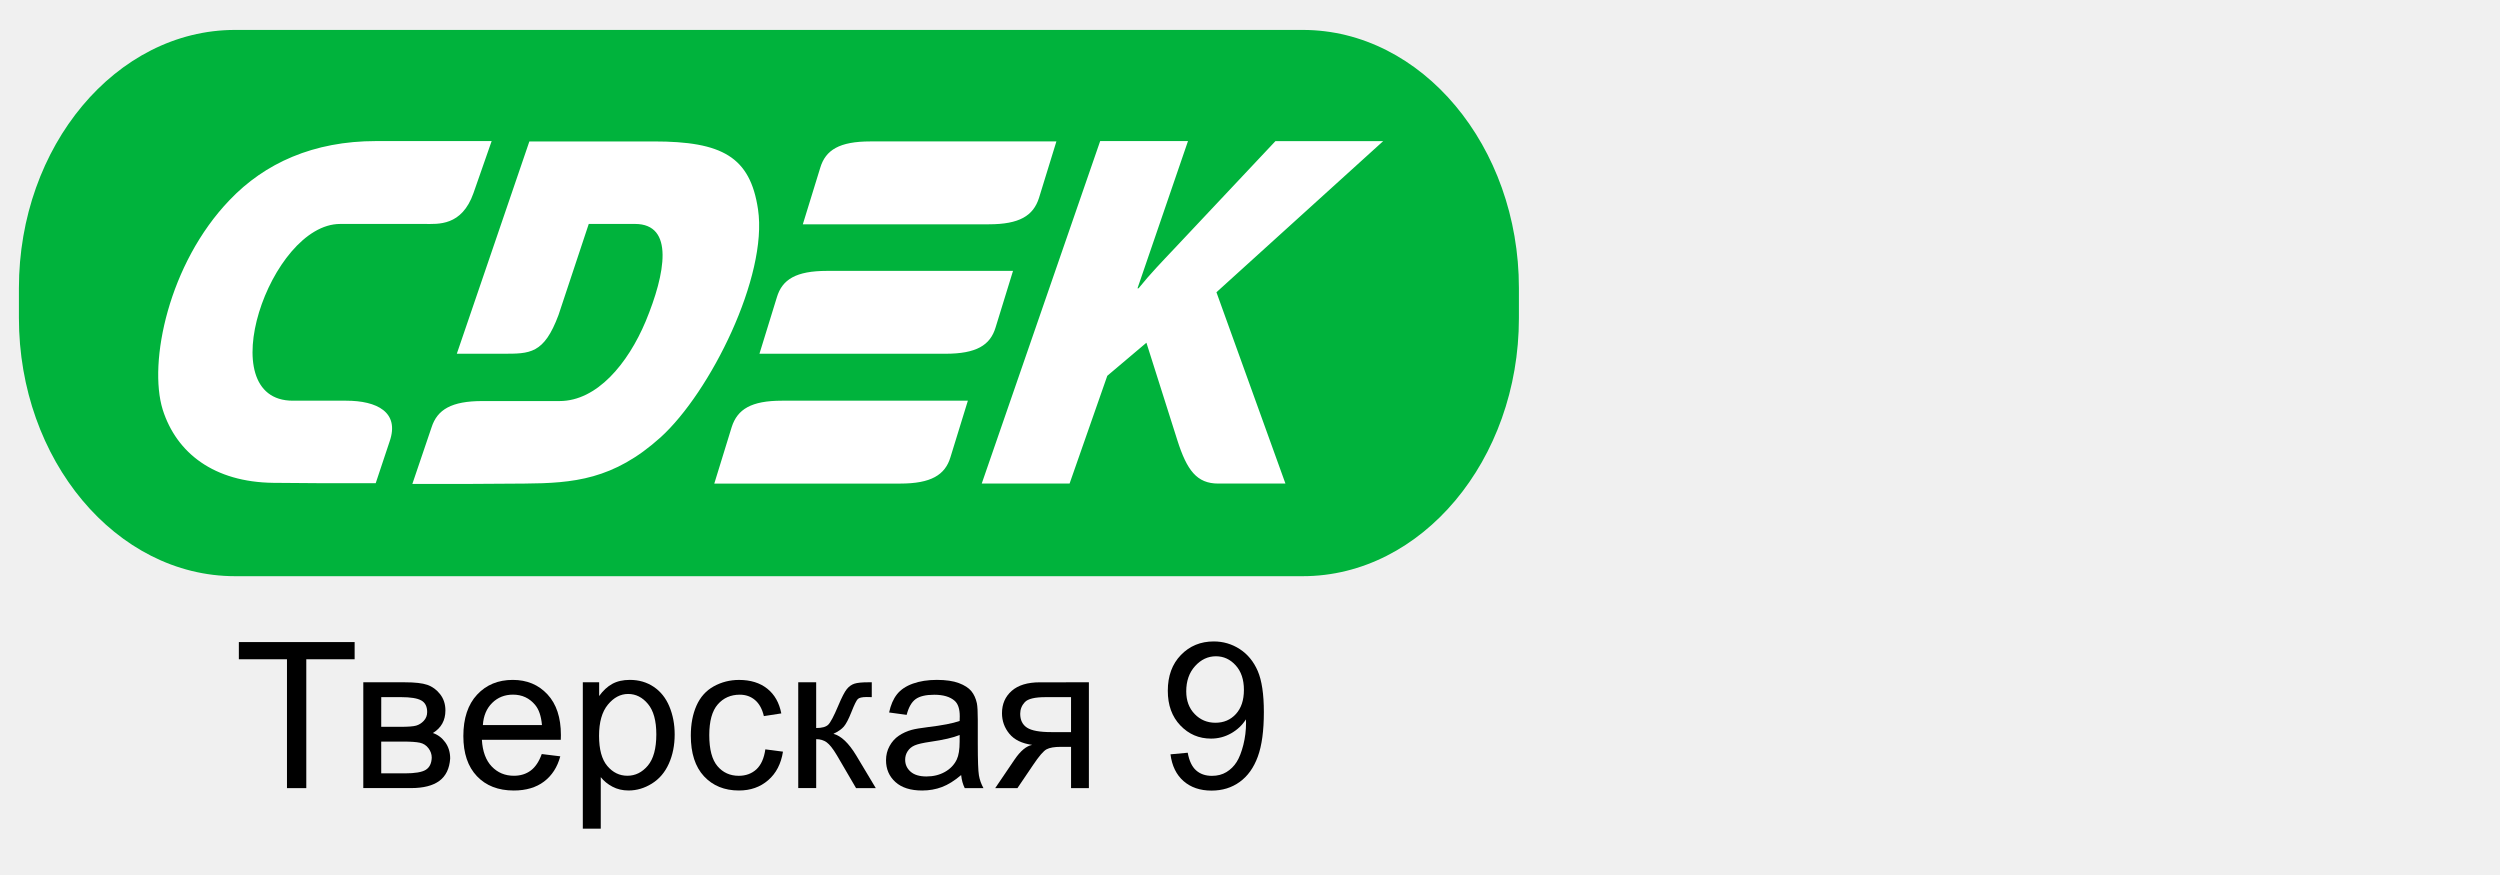
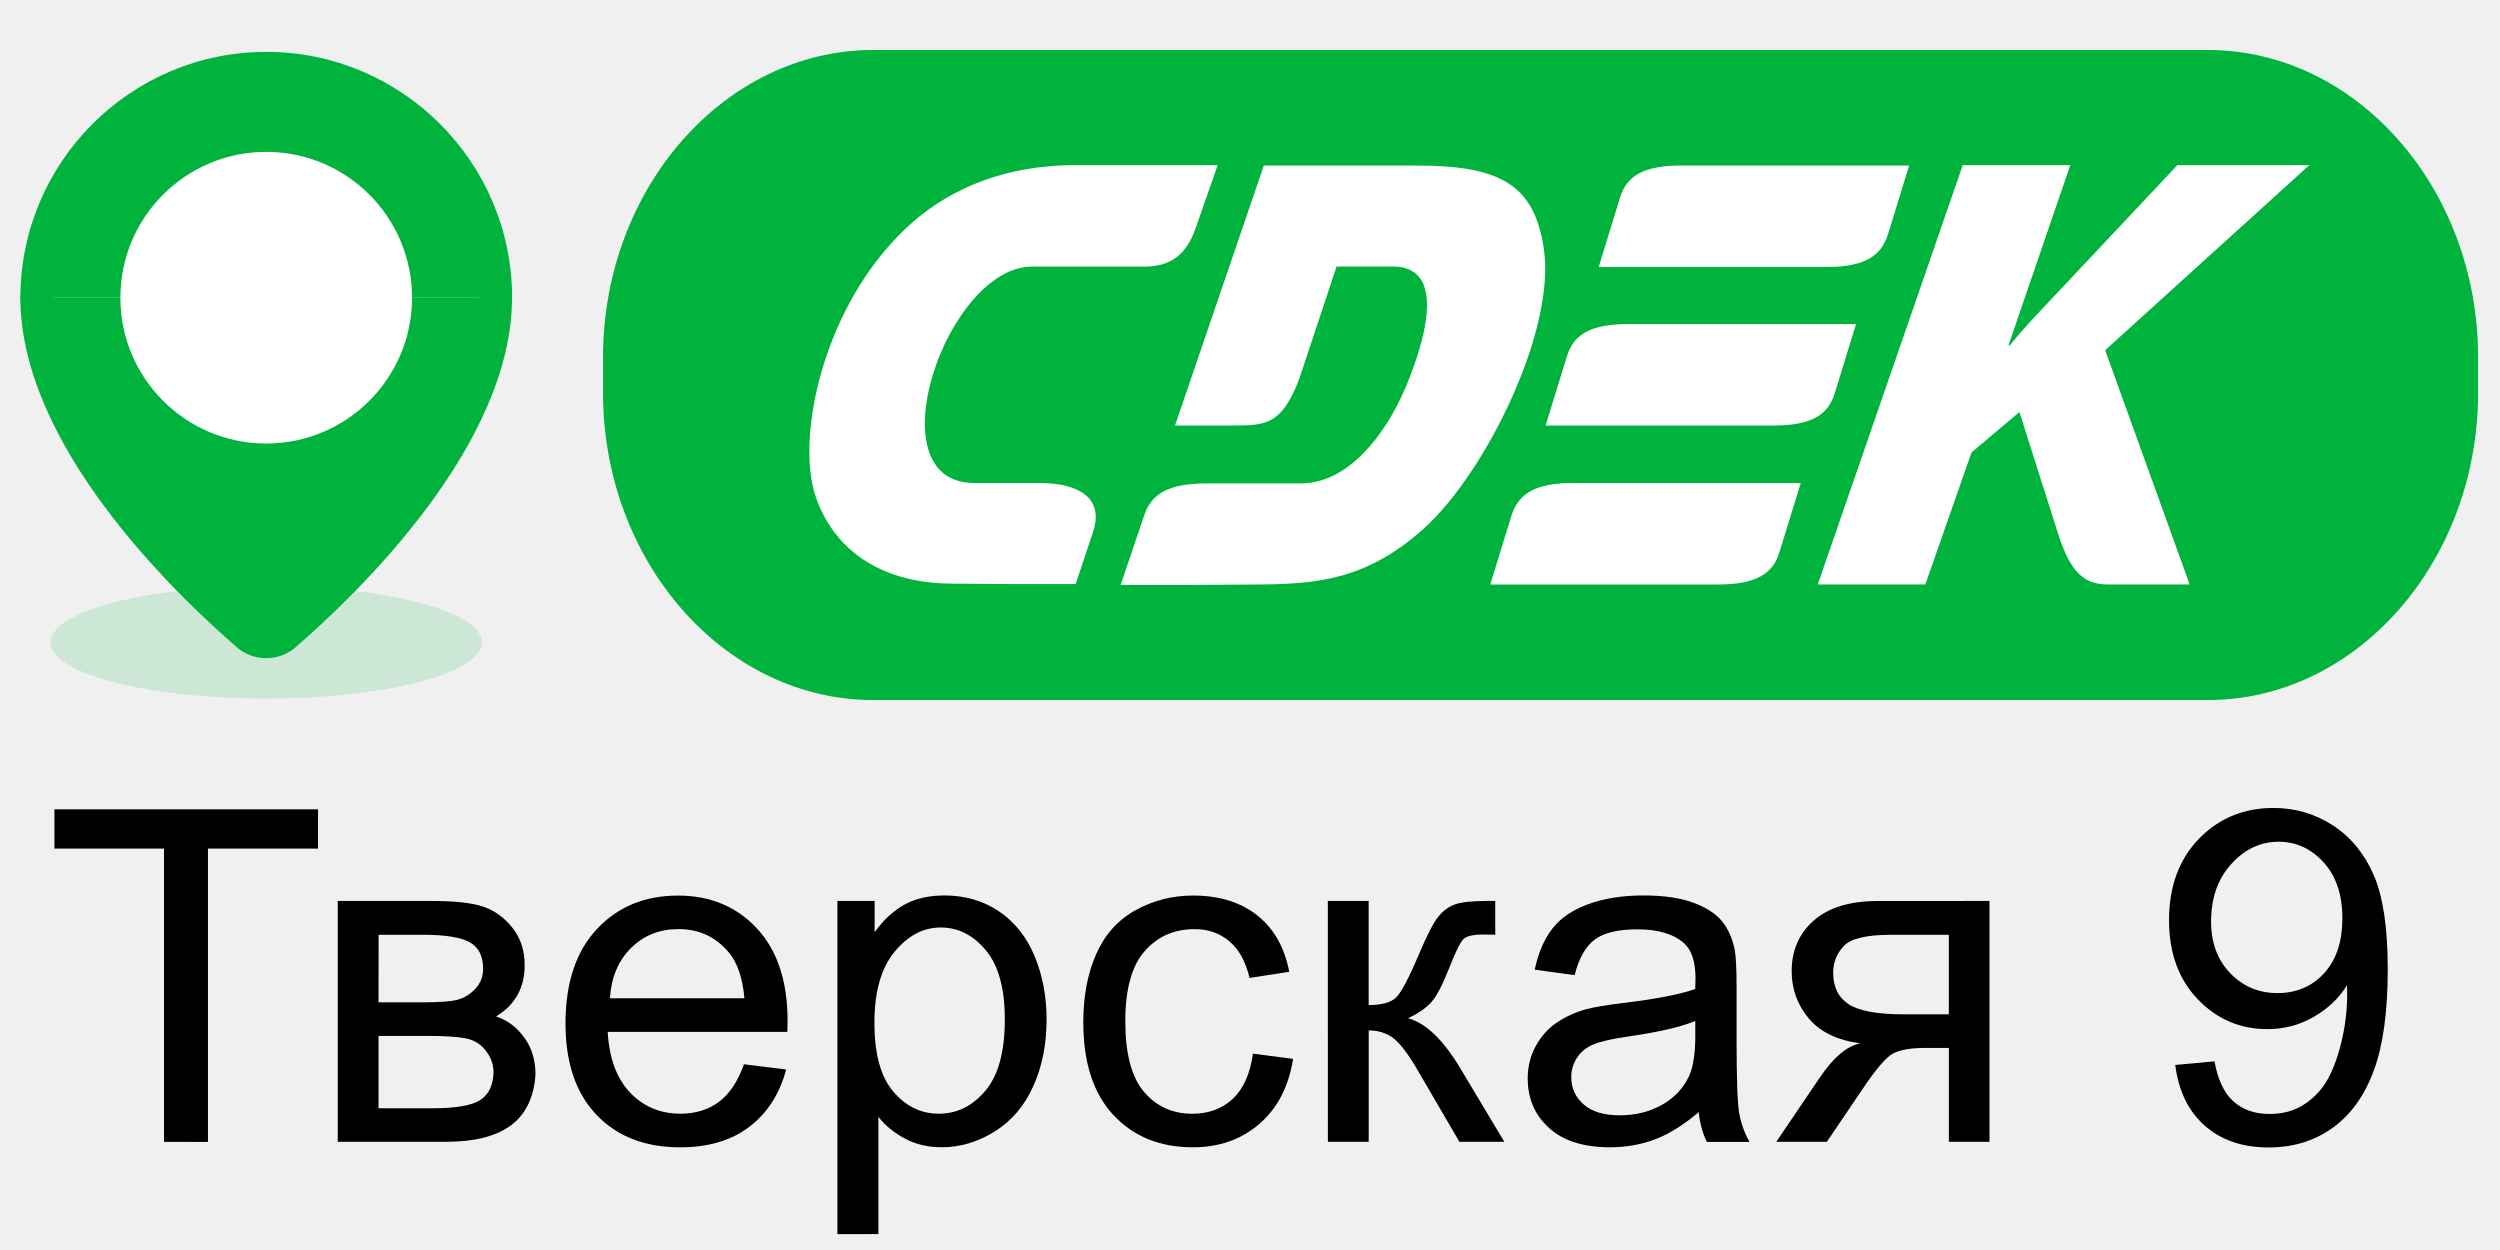
- <svg xmlns="http://www.w3.org/2000/svg" version="1.1" id="Слой_1" x="0px" y="0px" width="200px" height="70px" viewBox="0 0 200 70" enable-background="new 0 0 200 70" xml:space="preserve">
-   <g id="Слой_7">
-     <g id="Слой_5">
-       <path fill="#00B33C" d="M104.223,46.095h-85.42c-9.509,0-17.29-9.293-17.29-20.653v-2.395c0-11.359,7.781-20.653,17.29-20.653    h85.42c9.509,0,17.29,9.294,17.29,20.653v2.395C121.513,36.802,113.732,46.095,104.223,46.095z" />
+ <svg xmlns="http://www.w3.org/2000/svg" version="1.1" id="Слой_1" x="0px" y="0px" width="60px" height="30px" viewBox="0 0 60 30" enable-background="new 0 0 60 30" xml:space="preserve">
+   <g>
+     <ellipse opacity="0.15" fill="#00B33C" enable-background="new    " cx="6.389" cy="15.416" rx="5.176" ry="1.35" />
+   </g>
+   <g id="point">
+     <g>
+       <path fill="#00B33C" d="M0.883,7.145c0-3.041,2.465-5.506,5.507-5.506s5.507,2.465,5.507,5.506" />
+       <path fill="#00B33C" d="M11.896,7.538c-0.217,0-0.393-0.176-0.393-0.393c0-2.819-2.294-5.113-5.113-5.113S1.276,4.325,1.276,7.145    c0,0.217-0.176,0.393-0.393,0.393S0.49,7.362,0.49,7.145c0-3.253,2.646-5.9,5.9-5.9s5.9,2.646,5.9,5.9    C12.289,7.362,12.113,7.538,11.896,7.538z" />
+     </g>
+     <g>
+       <path fill="#00B33C" d="M11.896,7.145c0,3.437-3.813,7.016-5.093,8.121c-0.245,0.184-0.582,0.184-0.827,0    c-1.281-1.106-5.093-4.685-5.093-8.121" />
+       <path fill="#00B33C" d="M6.389,15.796c-0.229,0-0.459-0.072-0.65-0.216c-0.007-0.005-0.014-0.011-0.021-0.016    c-1.572-1.358-5.229-4.896-5.229-8.419c0-0.217,0.176-0.393,0.393-0.393s0.393,0.176,0.393,0.393c0,3.277,3.768,6.795,4.944,7.813    c0.101,0.07,0.237,0.07,0.338,0c1.177-1.018,4.945-4.536,4.945-7.813c0-0.217,0.176-0.393,0.393-0.393    c0.217,0,0.393,0.176,0.393,0.393c0,3.524-3.657,7.061-5.229,8.419c-0.007,0.005-0.014,0.011-0.021,0.016    C6.848,15.724,6.619,15.796,6.389,15.796z" />
    </g>
  </g>
-   <g id="Слой_4">
+   <g id="Слой_7">
+     <path fill="#00B33C" d="M52.99,16.801H20.957c-3.566,0-6.484-3.318-6.484-7.373V8.573c0-4.055,2.918-7.373,6.484-7.373H52.99   c3.566,0,6.484,3.318,6.484,7.373v0.855C59.473,13.483,56.556,16.801,52.99,16.801z" />
+   </g>
+   <path id="CDEK" fill-rule="evenodd" clip-rule="evenodd" fill="#FFFFFF" d="M24.95,11.592h-1.568c-2.446,0-0.669-5.194,1.39-5.194  h2.477c0.397,0,1.098,0.073,1.442-0.909l0.533-1.526h-3.397c-1.839,0-3.271,0.648-4.306,1.735c-1.787,1.86-2.394,4.766-1.965,6.156  c0.408,1.286,1.515,2.132,3.25,2.153l1.348,0.01h1.662l0.408-1.223C26.528,11.926,25.848,11.592,24.95,11.592z M44.033,9.439  l0.512-1.662H39.08c-0.909,0-1.317,0.251-1.474,0.774l-0.512,1.662h5.466C43.469,10.212,43.876,9.962,44.033,9.439z M36.278,12.366  l-0.512,1.662h5.466c0.899,0,1.317-0.251,1.474-0.774l0.512-1.662h-5.466C36.853,11.592,36.446,11.843,36.278,12.366z M45.308,5.634  l0.512-1.662h-5.466c-0.909,0-1.317,0.251-1.474,0.774l-0.512,1.662h5.466C44.733,6.408,45.141,6.157,45.308,5.634z M37.052,5.969  c-0.23-1.547-1.056-1.996-3.062-1.996h-3.658L28.2,10.212h1.348c0.805,0,1.212,0.01,1.641-1.139l0.888-2.676h1.359  c1.16,0,0.899,1.453,0.314,2.864c-0.522,1.244-1.432,2.341-2.529,2.341h-2.268c-0.909,0-1.327,0.251-1.494,0.774l-0.564,1.662h1.662  l1.63-0.01c1.442-0.01,2.623-0.115,4.003-1.359C35.651,11.341,37.344,7.934,37.052,5.969z M55.424,3.963h-3.167L49.279,7.13  c-0.345,0.366-0.7,0.732-1.045,1.16h-0.031l1.484-4.327h-2.581l-3.48,10.064h2.582l1.108-3.167l1.15-0.972l0.909,2.864  c0.282,0.888,0.575,1.275,1.202,1.275h1.975l-2.028-5.622L55.424,3.963z" />
+   <g id="tverskaya">
    <g>
-       <path d="M22.958,63.049V52.743h-3.85v-1.38h9.263v1.38h-3.868V63.05L22.958,63.049L22.958,63.049z" />
-       <path d="M29.064,54.583h3.307c0.813,0,1.418,0.067,1.814,0.204c0.395,0.136,0.737,0.384,1.021,0.744    c0.284,0.362,0.427,0.796,0.427,1.3c0,0.404-0.084,0.756-0.252,1.056c-0.167,0.301-0.419,0.552-0.753,0.754    c0.398,0.133,0.73,0.381,0.992,0.744c0.264,0.364,0.394,0.797,0.394,1.296c-0.054,0.801-0.34,1.397-0.86,1.785    c-0.521,0.387-1.278,0.581-2.273,0.581h-3.818C29.064,63.048,29.064,54.583,29.064,54.583z M30.498,58.146h1.531    c0.611,0,1.031-0.031,1.26-0.096c0.227-0.063,0.433-0.192,0.614-0.386s0.27-0.426,0.27-0.698c0-0.446-0.157-0.757-0.473-0.932    c-0.317-0.176-0.857-0.263-1.622-0.263H30.5L30.498,58.146L30.498,58.146z M30.498,61.869h1.889c0.813,0,1.372-0.095,1.674-0.283    c0.303-0.188,0.462-0.513,0.478-0.976c0-0.27-0.088-0.522-0.263-0.753c-0.176-0.231-0.404-0.379-0.685-0.439    c-0.282-0.061-0.734-0.092-1.355-0.092h-1.739C30.498,59.326,30.498,61.869,30.498,61.869z" />
-       <path d="M43.34,60.323l1.483,0.183c-0.233,0.866-0.667,1.539-1.3,2.018c-0.632,0.478-1.44,0.717-2.422,0.717    c-1.239,0-2.221-0.382-2.945-1.144c-0.726-0.762-1.088-1.831-1.088-3.209c0-1.424,0.367-2.529,1.1-3.316    c0.733-0.787,1.684-1.18,2.854-1.18c1.132,0,2.057,0.385,2.774,1.156c0.717,0.77,1.076,1.855,1.076,3.253    c0,0.085-0.003,0.212-0.009,0.383h-6.312c0.053,0.929,0.316,1.641,0.789,2.137c0.473,0.494,1.063,0.74,1.77,0.74    c0.526,0,0.975-0.139,1.347-0.415C42.827,61.37,43.123,60.929,43.34,60.323z M38.63,58.003h4.727    c-0.063-0.713-0.244-1.247-0.542-1.603c-0.457-0.553-1.049-0.829-1.778-0.829c-0.66,0-1.213,0.22-1.662,0.661    C38.926,56.675,38.678,57.264,38.63,58.003z" />
-       <path d="M46.625,66.294V54.583h1.307v1.1c0.307-0.43,0.656-0.753,1.044-0.969c0.388-0.215,0.858-0.323,1.412-0.323    c0.722,0,1.36,0.185,1.913,0.558c0.553,0.373,0.97,0.897,1.251,1.575c0.281,0.677,0.422,1.42,0.422,2.227    c0,0.866-0.154,1.647-0.466,2.34c-0.31,0.694-0.762,1.224-1.355,1.594c-0.593,0.37-1.215,0.554-1.868,0.554    c-0.478,0-0.908-0.101-1.288-0.303c-0.381-0.202-0.692-0.457-0.936-0.765v4.121C48.06,66.294,46.625,66.294,46.625,66.294z     M47.924,58.864c0,1.089,0.22,1.895,0.661,2.415c0.442,0.52,0.975,0.781,1.603,0.781c0.637,0,1.183-0.269,1.638-0.809    c0.454-0.54,0.68-1.375,0.68-2.507c0-1.079-0.221-1.887-0.665-2.423c-0.443-0.536-0.974-0.804-1.59-0.804    c-0.612,0-1.152,0.285-1.622,0.856C48.159,56.943,47.924,57.774,47.924,58.864z" />
-       <path d="M61.227,59.949l1.411,0.183c-0.153,0.973-0.549,1.735-1.183,2.283c-0.635,0.551-1.414,0.825-2.339,0.825    c-1.159,0-2.091-0.38-2.795-1.136c-0.704-0.758-1.056-1.843-1.056-3.257c0-0.914,0.151-1.713,0.454-2.398    c0.304-0.685,0.764-1.2,1.383-1.542c0.62-0.342,1.293-0.513,2.021-0.513c0.919,0,1.671,0.232,2.257,0.698    c0.584,0.465,0.959,1.126,1.124,1.981l-1.395,0.215c-0.133-0.568-0.368-0.996-0.705-1.283c-0.337-0.287-0.744-0.43-1.222-0.43    c-0.723,0-1.31,0.26-1.762,0.778c-0.452,0.517-0.678,1.337-0.678,2.459c0,1.138,0.219,1.964,0.655,2.479    c0.435,0.514,1.004,0.773,1.704,0.773c0.563,0,1.035-0.173,1.412-0.517C60.887,61.196,61.126,60.664,61.227,59.949z" />
-       <path d="M63.859,54.583h1.435v3.659c0.457,0,0.778-0.088,0.961-0.263c0.184-0.176,0.453-0.685,0.809-1.531    c0.281-0.67,0.51-1.11,0.685-1.324c0.176-0.214,0.378-0.356,0.606-0.43s0.595-0.111,1.1-0.111h0.287v1.188l-0.398-0.009    c-0.378,0-0.62,0.056-0.725,0.168c-0.112,0.116-0.282,0.464-0.51,1.044c-0.219,0.553-0.418,0.935-0.598,1.148    c-0.181,0.212-0.46,0.406-0.837,0.582c0.617,0.164,1.221,0.739,1.818,1.722l1.57,2.622h-1.578l-1.531-2.622    c-0.313-0.527-0.587-0.873-0.82-1.041c-0.234-0.167-0.512-0.252-0.838-0.252v3.914H63.86L63.859,54.583L63.859,54.583    L63.859,54.583z" />
-       <path d="M76.892,62.005c-0.532,0.452-1.043,0.771-1.535,0.957c-0.492,0.186-1.02,0.279-1.582,0.279    c-0.929,0-1.644-0.226-2.144-0.681c-0.501-0.454-0.749-1.034-0.749-1.741c0-0.415,0.095-0.794,0.283-1.136s0.435-0.619,0.74-0.825    c0.306-0.207,0.65-0.364,1.033-0.47c0.281-0.075,0.707-0.146,1.275-0.216c1.158-0.139,2.012-0.303,2.559-0.495    c0.006-0.197,0.009-0.322,0.009-0.375c0-0.585-0.137-0.997-0.406-1.236c-0.368-0.325-0.912-0.486-1.634-0.486    c-0.676,0-1.173,0.118-1.495,0.354c-0.322,0.236-0.559,0.655-0.714,1.255l-1.403-0.191c0.128-0.6,0.338-1.085,0.63-1.454    c0.292-0.37,0.715-0.654,1.268-0.853c0.553-0.2,1.193-0.3,1.92-0.3c0.723,0,1.31,0.086,1.761,0.256    c0.452,0.17,0.784,0.384,0.997,0.641c0.213,0.259,0.361,0.583,0.446,0.976c0.048,0.245,0.072,0.686,0.072,1.325v1.913    c0,1.333,0.03,2.177,0.091,2.53c0.062,0.353,0.182,0.692,0.363,1.017h-1.499C77.03,62.751,76.934,62.404,76.892,62.005z     M76.772,58.801c-0.52,0.212-1.301,0.392-2.342,0.542c-0.591,0.085-1.007,0.181-1.252,0.287c-0.245,0.105-0.433,0.262-0.565,0.466    c-0.134,0.205-0.2,0.431-0.2,0.681c0,0.383,0.144,0.701,0.434,0.957s0.714,0.383,1.271,0.383c0.553,0,1.045-0.121,1.474-0.363    c0.431-0.242,0.747-0.573,0.949-0.993c0.153-0.324,0.23-0.801,0.23-1.435L76.772,58.801L76.772,58.801z" />
-       <path d="M87.111,54.583v8.465h-1.427v-3.3h-0.829c-0.504,0-0.88,0.064-1.128,0.195c-0.247,0.131-0.607,0.549-1.08,1.256    l-1.252,1.85h-1.778l1.545-2.279c0.473-0.696,0.943-1.09,1.412-1.18c-0.819-0.111-1.425-0.406-1.821-0.884    c-0.395-0.478-0.594-1.029-0.594-1.651c0-0.734,0.26-1.33,0.777-1.785c0.518-0.457,1.269-0.685,2.253-0.685L87.111,54.583    L87.111,54.583z M85.683,55.772h-2.04c-0.856,0-1.407,0.133-1.655,0.397c-0.247,0.266-0.371,0.577-0.371,0.933    c0,0.504,0.182,0.876,0.546,1.112s1.008,0.354,1.933,0.354h1.586L85.683,55.772C85.682,55.772,85.683,55.772,85.683,55.772z" />
-       <path d="M93.639,60.346l1.379-0.128c0.117,0.649,0.34,1.119,0.67,1.412s0.752,0.438,1.268,0.438c0.441,0,0.828-0.1,1.16-0.302    c0.332-0.203,0.604-0.471,0.817-0.809s0.389-0.794,0.535-1.368c0.143-0.574,0.215-1.158,0.215-1.753    c0-0.063-0.003-0.159-0.009-0.287c-0.287,0.457-0.678,0.828-1.175,1.112c-0.498,0.284-1.035,0.427-1.615,0.427    c-0.968,0-1.785-0.35-2.455-1.052c-0.671-0.702-1.005-1.625-1.005-2.774c0-1.185,0.349-2.14,1.048-2.862s1.575-1.085,2.627-1.085    c0.759,0,1.454,0.205,2.085,0.614c0.629,0.41,1.107,0.993,1.435,1.749c0.326,0.758,0.49,1.854,0.49,3.288    c0,1.495-0.161,2.683-0.486,3.568c-0.325,0.885-0.806,1.559-1.447,2.021c-0.64,0.462-1.39,0.693-2.252,0.693    c-0.915,0-1.66-0.254-2.239-0.76C94.104,61.979,93.756,61.266,93.639,60.346z M99.513,55.189c0-0.823-0.219-1.477-0.658-1.961    c-0.438-0.484-0.966-0.726-1.581-0.726c-0.637,0-1.193,0.261-1.665,0.782c-0.473,0.52-0.71,1.195-0.71,2.024    c0,0.744,0.224,1.348,0.674,1.814c0.449,0.466,1.003,0.698,1.662,0.698c0.664,0,1.21-0.232,1.637-0.698    C99.299,56.655,99.513,56.013,99.513,55.189z" />
+       <path d="M3.936,27.405v-7.038H1.307v-0.943h6.326v0.943H4.991v7.039L3.936,27.405L3.936,27.405z" />
+       <path d="M8.106,21.623h2.259c0.555,0,0.969,0.046,1.239,0.139c0.27,0.093,0.503,0.262,0.697,0.508    c0.194,0.247,0.291,0.543,0.291,0.888c0,0.276-0.057,0.516-0.172,0.721c-0.114,0.205-0.286,0.377-0.514,0.515    c0.272,0.091,0.499,0.26,0.677,0.508c0.18,0.249,0.269,0.544,0.269,0.885c-0.037,0.547-0.232,0.954-0.587,1.219    c-0.356,0.264-0.873,0.397-1.552,0.397H8.106C8.106,27.404,8.106,21.623,8.106,21.623z M9.085,24.056h1.045    c0.417,0,0.704-0.021,0.861-0.065c0.155-0.043,0.296-0.131,0.419-0.263c0.123-0.133,0.185-0.291,0.185-0.477    c0-0.305-0.107-0.517-0.323-0.637c-0.217-0.12-0.585-0.179-1.108-0.179H9.086L9.085,24.056L9.085,24.056z M9.085,26.599h1.29    c0.555,0,0.937-0.065,1.143-0.193c0.207-0.129,0.315-0.351,0.327-0.667c0-0.185-0.06-0.357-0.179-0.514    c-0.12-0.158-0.276-0.259-0.468-0.3c-0.193-0.041-0.501-0.063-0.925-0.063H9.085C9.085,24.862,9.085,26.599,9.085,26.599z" />
+       <path d="M17.855,25.543l1.013,0.125c-0.159,0.591-0.455,1.051-0.888,1.378c-0.431,0.327-0.983,0.49-1.654,0.49    c-0.846,0-1.517-0.261-2.011-0.781c-0.496-0.521-0.743-1.251-0.743-2.191c0-0.973,0.251-1.727,0.751-2.264    c0.501-0.537,1.15-0.806,1.949-0.806c0.773,0,1.405,0.263,1.895,0.789c0.489,0.526,0.735,1.267,0.735,2.221    c0,0.058-0.002,0.145-0.006,0.261h-4.311c0.036,0.635,0.216,1.121,0.539,1.459c0.323,0.337,0.726,0.505,1.209,0.505    c0.359,0,0.666-0.095,0.92-0.283C17.505,26.258,17.707,25.957,17.855,25.543z M14.638,23.959h3.228    c-0.043-0.487-0.167-0.851-0.37-1.095c-0.312-0.377-0.717-0.566-1.214-0.566c-0.451,0-0.829,0.15-1.135,0.451    C14.841,23.052,14.671,23.454,14.638,23.959z" />
+       <path d="M20.098,29.62v-7.997h0.893v0.751c0.21-0.294,0.448-0.514,0.713-0.662c0.265-0.147,0.586-0.221,0.964-0.221    c0.493,0,0.929,0.127,1.307,0.381c0.377,0.255,0.663,0.613,0.855,1.075c0.192,0.463,0.288,0.97,0.288,1.521    c0,0.591-0.105,1.125-0.318,1.598c-0.212,0.474-0.521,0.836-0.925,1.089c-0.405,0.253-0.83,0.379-1.276,0.379    c-0.327,0-0.62-0.069-0.879-0.207c-0.26-0.138-0.473-0.312-0.639-0.523v2.814C21.078,29.62,20.098,29.62,20.098,29.62z     M20.986,24.547c0,0.744,0.15,1.294,0.451,1.649c0.302,0.355,0.666,0.533,1.095,0.533c0.435,0,0.808-0.184,1.119-0.553    c0.31-0.369,0.465-0.939,0.465-1.712c0-0.737-0.151-1.289-0.454-1.655c-0.303-0.366-0.665-0.549-1.086-0.549    c-0.418,0-0.787,0.195-1.108,0.585C21.146,23.235,20.986,23.802,20.986,24.547z" />
+       <path d="M30.071,25.288l0.963,0.125c-0.105,0.665-0.375,1.185-0.808,1.559c-0.433,0.376-0.966,0.563-1.597,0.563    c-0.791,0-1.428-0.259-1.909-0.776c-0.481-0.517-0.721-1.259-0.721-2.224c0-0.624,0.103-1.17,0.31-1.638    c0.207-0.468,0.522-0.819,0.945-1.053c0.423-0.233,0.883-0.351,1.38-0.351c0.627,0,1.141,0.159,1.541,0.477    c0.399,0.317,0.655,0.769,0.767,1.353l-0.953,0.147c-0.091-0.388-0.251-0.68-0.481-0.876S29,22.299,28.673,22.299    c-0.494,0-0.895,0.177-1.203,0.531c-0.309,0.353-0.463,0.913-0.463,1.679c0,0.777,0.149,1.341,0.447,1.693    c0.297,0.351,0.685,0.528,1.164,0.528c0.385,0,0.707-0.118,0.964-0.353C29.839,26.139,30.002,25.776,30.071,25.288z" />
+       <path d="M31.868,21.623h0.98v2.498c0.312,0,0.531-0.06,0.656-0.179c0.125-0.12,0.309-0.468,0.553-1.045    c0.192-0.457,0.348-0.758,0.468-0.904c0.12-0.146,0.258-0.243,0.414-0.294c0.156-0.051,0.407-0.076,0.751-0.076h0.196v0.811    l-0.272-0.006c-0.258,0-0.423,0.038-0.495,0.115c-0.077,0.079-0.193,0.317-0.348,0.713c-0.149,0.377-0.285,0.639-0.409,0.784    c-0.123,0.145-0.314,0.277-0.571,0.397c0.421,0.112,0.834,0.505,1.241,1.176l1.072,1.79h-1.078l-1.045-1.79    c-0.214-0.36-0.401-0.596-0.56-0.711c-0.16-0.114-0.35-0.172-0.572-0.172v2.673h-0.98L31.868,21.623L31.868,21.623L31.868,21.623z    " />
+       <path d="M40.769,26.691c-0.363,0.309-0.712,0.527-1.048,0.653c-0.336,0.127-0.697,0.191-1.081,0.191    c-0.635,0-1.123-0.155-1.464-0.465c-0.342-0.31-0.511-0.706-0.511-1.189c0-0.283,0.065-0.542,0.193-0.776    c0.129-0.234,0.297-0.423,0.505-0.563c0.209-0.141,0.444-0.249,0.705-0.321c0.192-0.051,0.483-0.1,0.871-0.147    c0.791-0.095,1.374-0.207,1.747-0.338c0.004-0.135,0.006-0.22,0.006-0.256c0-0.399-0.093-0.681-0.277-0.844    c-0.251-0.222-0.623-0.332-1.116-0.332c-0.461,0-0.801,0.081-1.021,0.242c-0.22,0.161-0.382,0.447-0.487,0.857l-0.958-0.131    c0.087-0.41,0.231-0.741,0.43-0.993c0.199-0.253,0.488-0.447,0.866-0.583c0.377-0.137,0.815-0.205,1.311-0.205    c0.494,0,0.895,0.059,1.203,0.175c0.309,0.116,0.535,0.262,0.681,0.438c0.145,0.177,0.247,0.398,0.305,0.667    c0.033,0.167,0.049,0.469,0.049,0.905v1.307c0,0.911,0.021,1.487,0.062,1.728c0.042,0.241,0.124,0.473,0.248,0.695h-1.024    C40.863,27.201,40.797,26.964,40.769,26.691z M40.687,24.504c-0.355,0.145-0.889,0.268-1.599,0.37    c-0.403,0.058-0.688,0.123-0.855,0.196c-0.167,0.072-0.296,0.179-0.386,0.318c-0.091,0.14-0.137,0.295-0.137,0.465    c0,0.261,0.099,0.479,0.297,0.653s0.487,0.261,0.868,0.261c0.377,0,0.713-0.083,1.007-0.248c0.295-0.165,0.51-0.391,0.648-0.678    c0.105-0.221,0.157-0.547,0.157-0.98L40.687,24.504L40.687,24.504z" />
+       <path d="M47.748,21.623v5.781h-0.975V25.15h-0.566c-0.344,0-0.601,0.044-0.771,0.133c-0.169,0.089-0.415,0.375-0.737,0.858    l-0.855,1.263H42.63l1.055-1.557c0.323-0.475,0.644-0.745,0.964-0.806c-0.559-0.076-0.973-0.277-1.243-0.604    C43.136,24.112,43,23.736,43,23.311c0-0.501,0.177-0.908,0.531-1.219c0.354-0.312,0.867-0.468,1.539-0.468L47.748,21.623    L47.748,21.623z M46.772,22.435h-1.393c-0.585,0-0.961,0.091-1.13,0.271c-0.169,0.181-0.253,0.394-0.253,0.637    c0,0.344,0.124,0.598,0.373,0.759s0.689,0.242,1.32,0.242h1.083L46.772,22.435C46.772,22.435,46.772,22.435,46.772,22.435z" />
+       <path d="M52.206,25.559l0.942-0.087c0.08,0.443,0.232,0.764,0.457,0.964c0.225,0.2,0.513,0.299,0.866,0.299    c0.301,0,0.565-0.068,0.792-0.206c0.227-0.139,0.413-0.322,0.558-0.553c0.145-0.231,0.266-0.542,0.365-0.934    c0.097-0.392,0.147-0.791,0.147-1.197c0-0.043-0.002-0.109-0.006-0.196c-0.196,0.312-0.463,0.565-0.803,0.759    c-0.34,0.194-0.707,0.291-1.103,0.291c-0.661,0-1.219-0.239-1.677-0.719c-0.458-0.479-0.687-1.11-0.687-1.894    c0-0.809,0.239-1.461,0.716-1.954c0.477-0.493,1.075-0.741,1.794-0.741c0.519,0,0.993,0.14,1.424,0.419    c0.429,0.28,0.756,0.678,0.98,1.195c0.223,0.517,0.335,1.266,0.335,2.245c0,1.021-0.11,1.832-0.332,2.436    c-0.222,0.605-0.551,1.065-0.988,1.38c-0.437,0.315-0.949,0.473-1.538,0.473c-0.625,0-1.134-0.173-1.529-0.519    C52.524,26.674,52.286,26.187,52.206,25.559z M56.217,22.037c0-0.562-0.149-1.009-0.449-1.339c-0.299-0.331-0.66-0.496-1.08-0.496    c-0.435,0-0.815,0.178-1.137,0.534c-0.323,0.355-0.485,0.816-0.485,1.382c0,0.508,0.153,0.921,0.46,1.239    c0.307,0.318,0.685,0.477,1.135,0.477c0.453,0,0.827-0.159,1.118-0.477S56.217,22.6,56.217,22.037z" />
    </g>
  </g>
-   <g>
-     <path fill-rule="evenodd" clip-rule="evenodd" fill="#FFFFFF" d="M27.698,32.056h-4.269c-6.658,0-1.821-14.14,3.783-14.14h6.743   c1.081,0,2.988,0.199,3.926-2.476l1.451-4.154h-9.247c-5.007,0-8.905,1.764-11.721,4.723c-4.865,5.064-6.516,12.974-5.349,16.757   c1.109,3.5,4.125,5.804,8.848,5.861l3.67,0.028h4.524l1.109-3.328C31.994,32.966,30.144,32.056,27.698,32.056z M79.647,26.195   l1.394-4.524H66.163c-2.476,0-3.585,0.682-4.012,2.106L60.756,28.3h14.88C78.11,28.3,79.22,27.618,79.647,26.195z M58.537,34.162   l-1.394,4.524h14.88c2.446,0,3.585-0.682,4.012-2.106l1.394-4.524H62.55C60.102,32.056,58.992,32.738,58.537,34.162z    M83.118,15.838l1.394-4.524h-14.88c-2.476,0-3.585,0.682-4.012,2.106l-1.394,4.524h14.88   C81.553,17.944,82.663,17.262,83.118,15.838z M60.642,16.749c-0.626-4.21-2.873-5.434-8.336-5.434h-9.957l-5.804,16.984h3.67   c2.191,0,3.3,0.028,4.467-3.101l2.418-7.283h3.698c3.158,0,2.446,3.955,0.854,7.796c-1.422,3.386-3.898,6.373-6.886,6.373h-6.174   c-2.476,0-3.613,0.682-4.068,2.106l-1.536,4.524h4.524l4.438-0.028c3.926-0.028,7.141-0.313,10.897-3.698   C56.831,31.373,61.439,22.097,60.642,16.749z M110.657,11.288h-8.62l-8.108,8.62c-0.939,0.996-1.906,1.991-2.845,3.158h-0.085   l4.04-11.779h-7.026l-9.474,27.397h7.028l3.016-8.62l3.13-2.646l2.473,7.796c0.768,2.418,1.564,3.471,3.272,3.471h5.377   l-5.52-15.305L110.657,11.288z" />
-   </g>
+   <circle fill="#FFFFFF" cx="6.389" cy="7.145" r="3.5" />
</svg>
